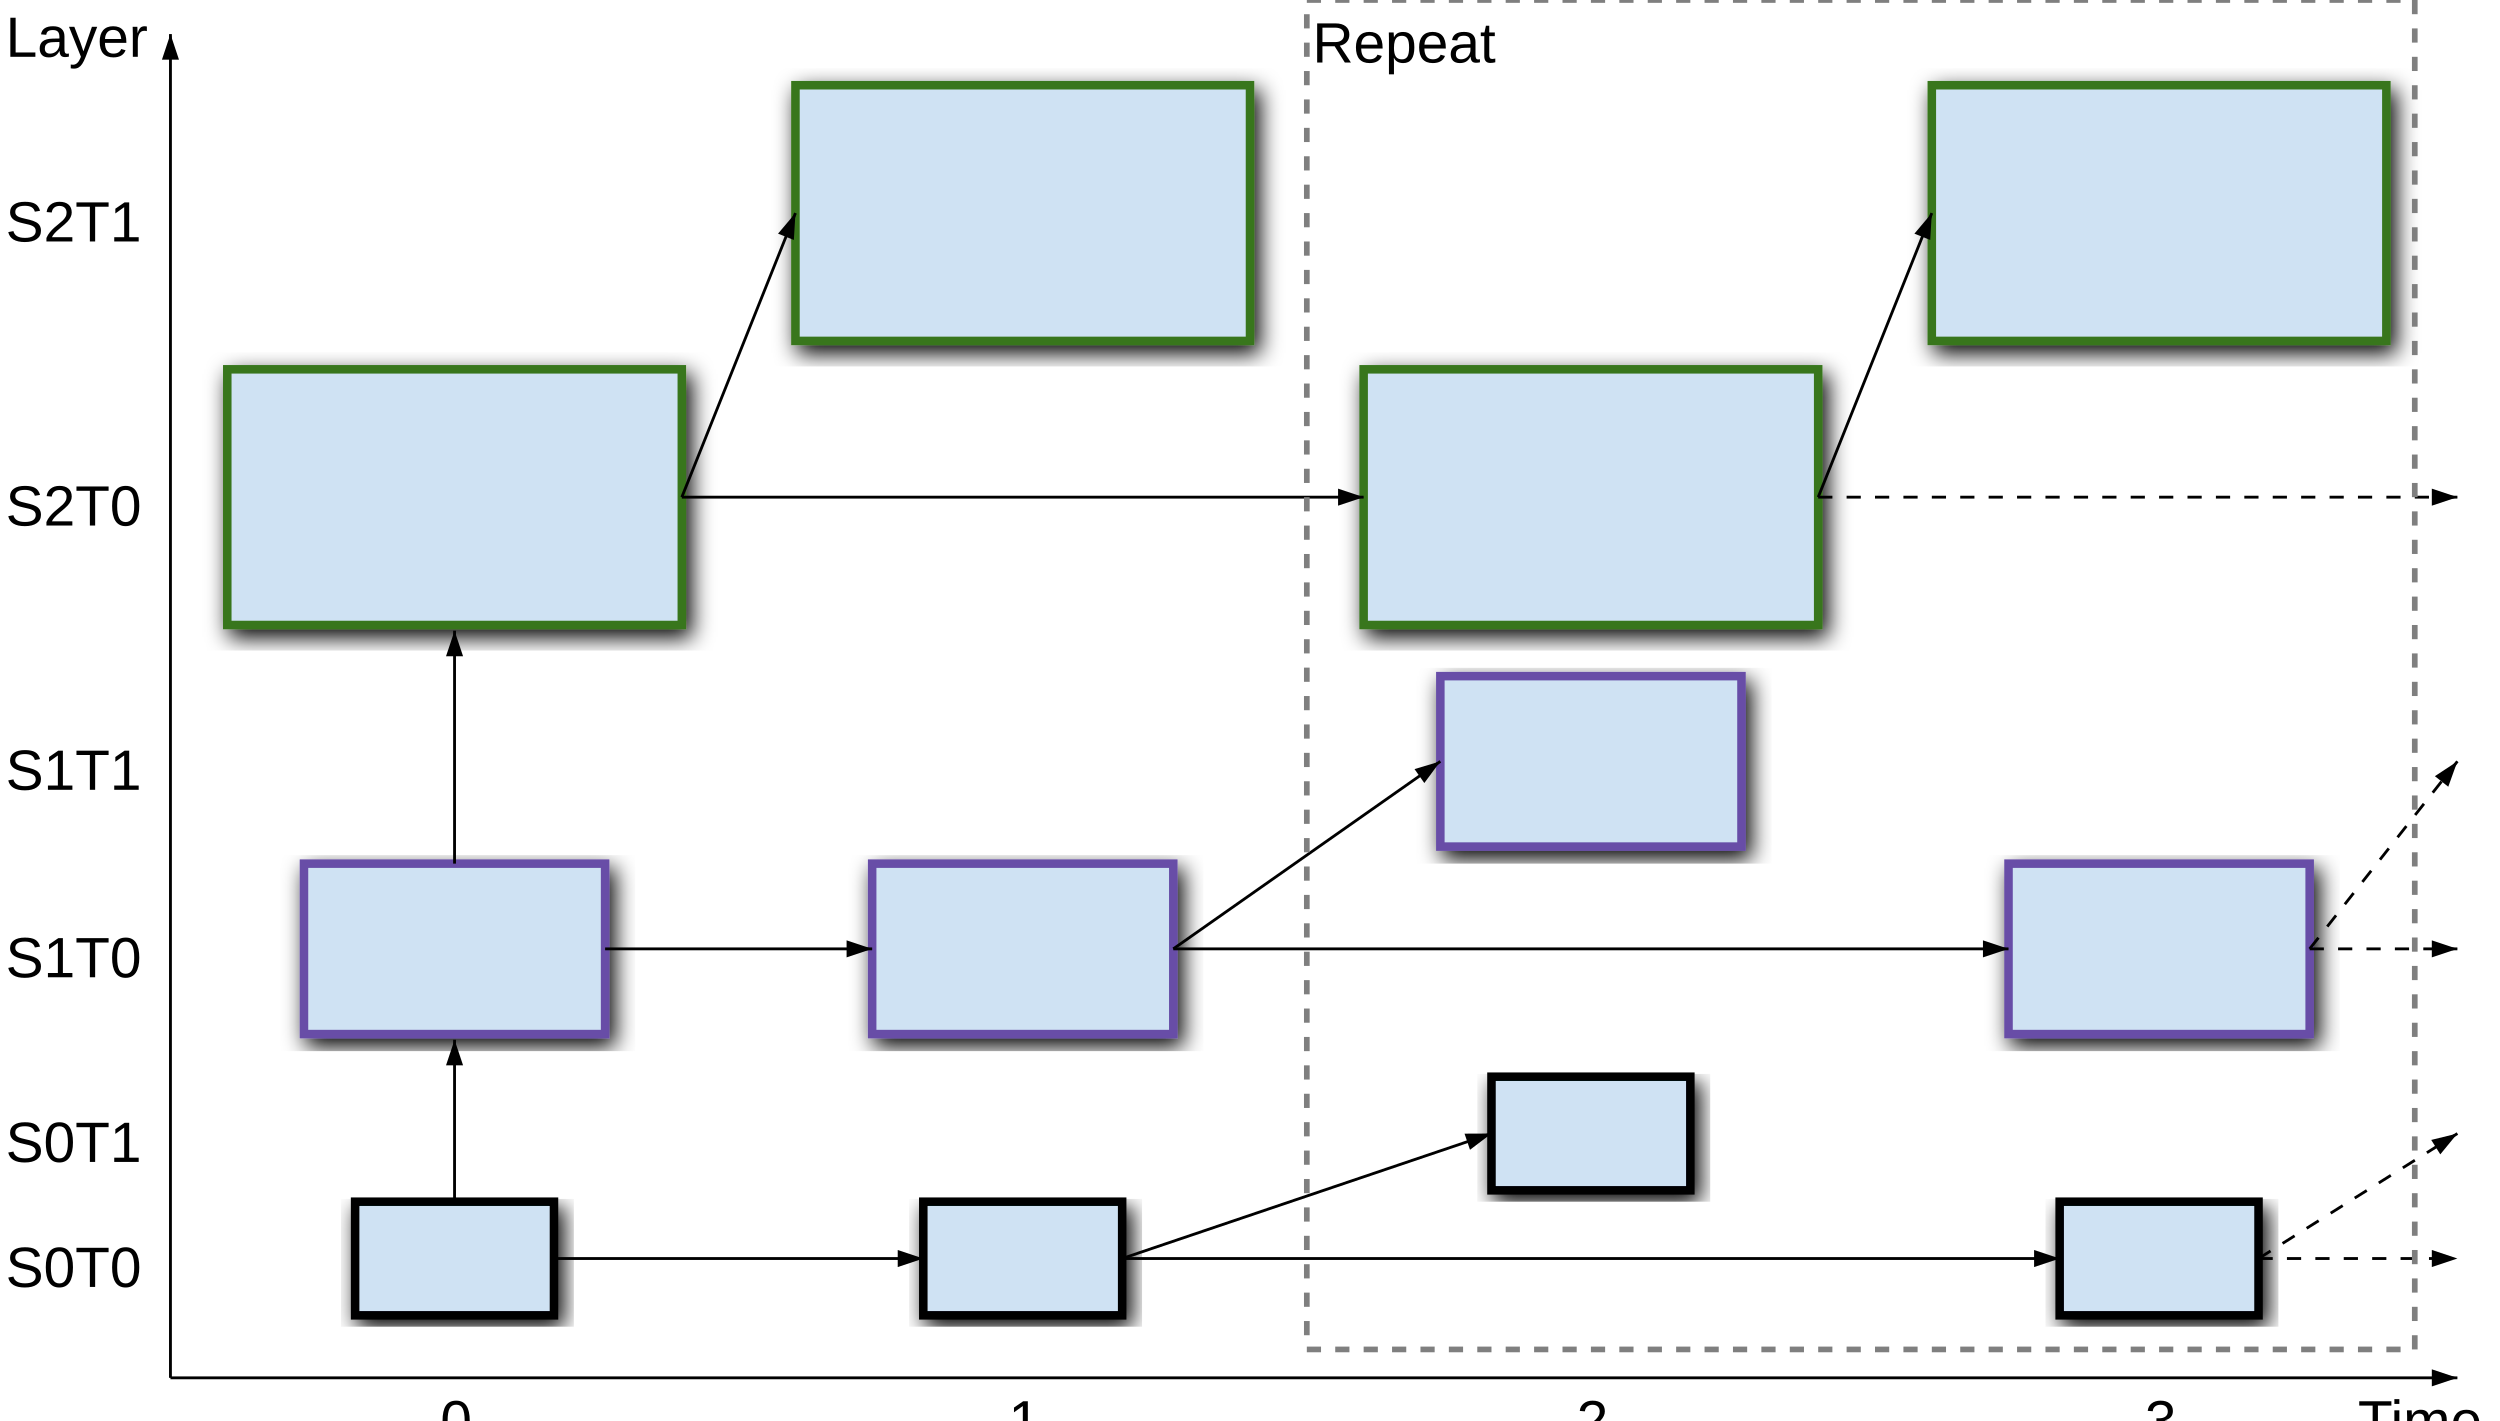
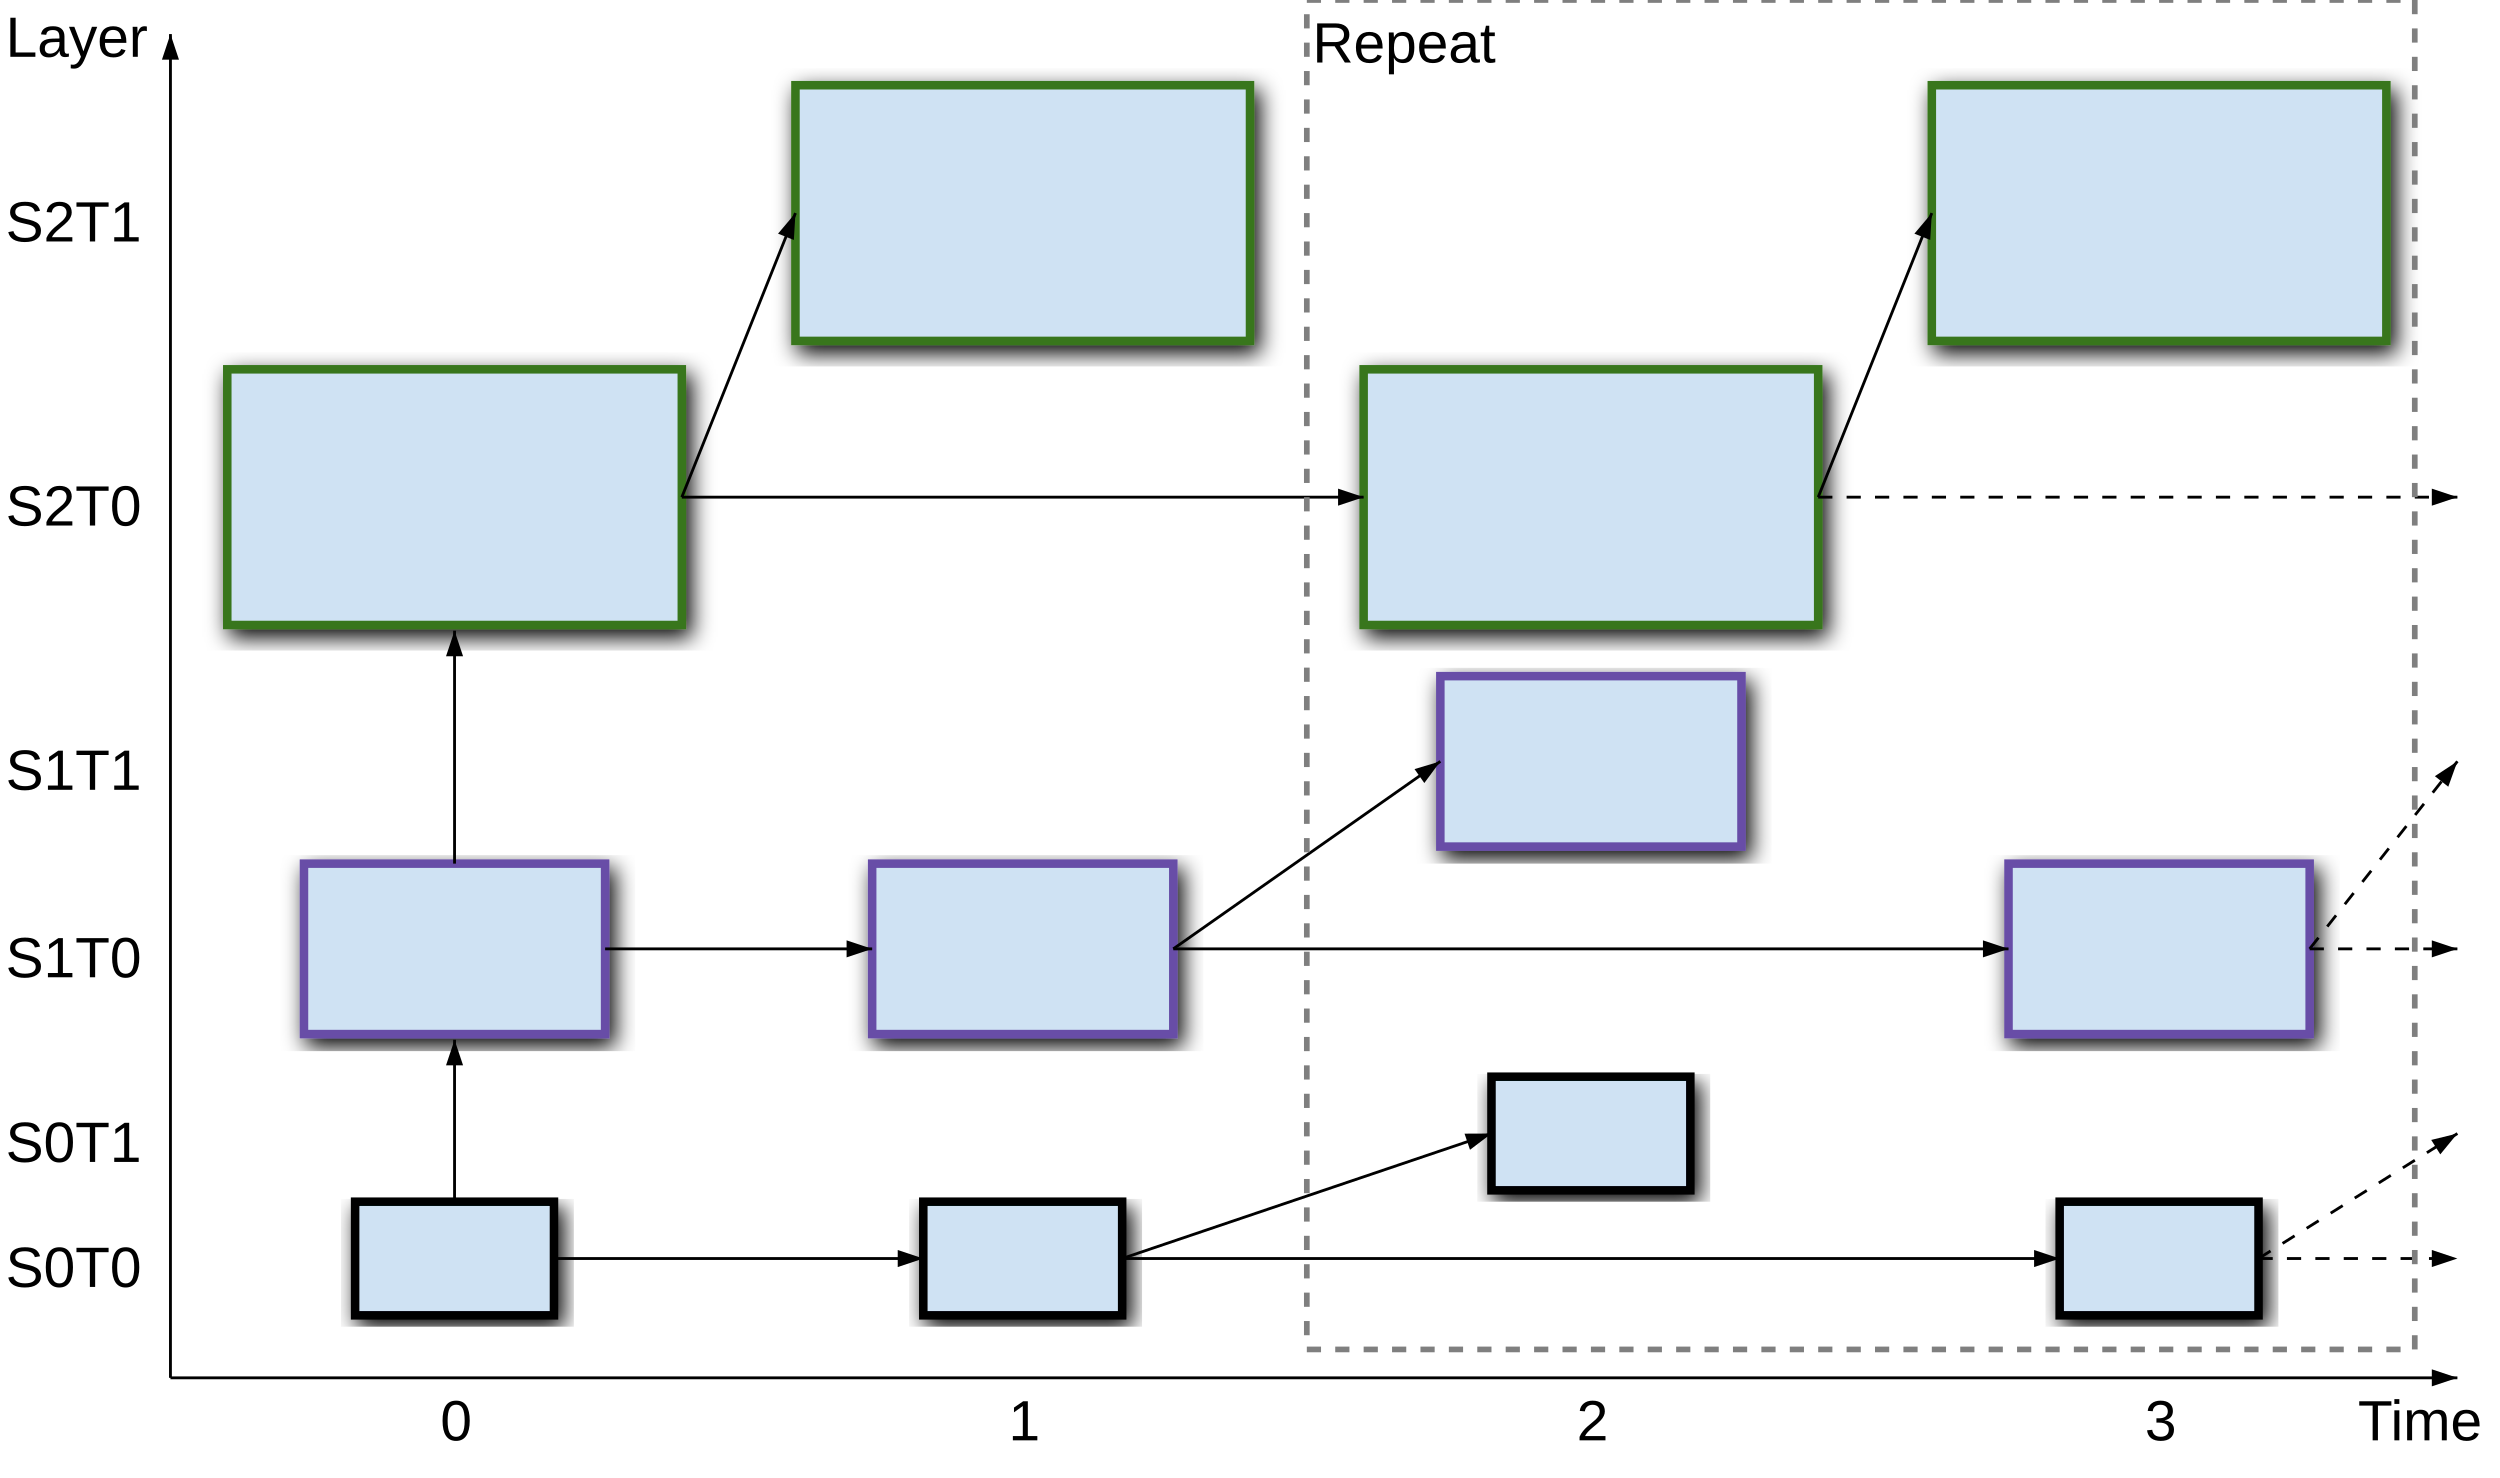
- <svg xmlns="http://www.w3.org/2000/svg" version="1.1" viewBox="0 0 880 500">
+ <svg xmlns="http://www.w3.org/2000/svg" version="1.1" viewBox="0 0 880 520">
  <defs>
    <filter id="sh">
      <feGaussianBlur in="SourceAlpha" stdDeviation="4" />
      <feOffset dx="2" dy="3" />
      <feBlend in="SourceGraphic" />
    </filter>
  </defs>
  <polygon points="865,485 856,482 856,488" />
  <line x1="60" y1="485" x2="865" y2="485" style="stroke:#000000;stroke-width:1" />
  <polygon points="60,12 57,21 63,21" />
  <line x1="60" y1="485" x2="60" y2="12" style="stroke:#000000;stroke-width:1" />
  <text x="830" y="507" font-family="Arial" font-size="20">Time<tspan x="155" y="507">0</tspan>
    <tspan x="355" y="507">1</tspan>
    <tspan x="555" y="507">2</tspan>
    <tspan x="755" y="507">3</tspan>
    <tspan x="2" y="20">Layer</tspan>
    <tspan x="2" y="453">S0T0</tspan>
    <tspan x="2" y="409">S0T1</tspan>
    <tspan x="2" y="344">S1T0</tspan>
    <tspan x="2" y="278">S1T1</tspan>
    <tspan x="2" y="185">S2T0</tspan>
    <tspan x="2" y="85">S2T1</tspan>
  </text>
  <rect x="125" y="423" width="70" height="40" style="fill:#cfe2f3;stroke-width:3;stroke:#000000" filter="url(#sh)" />
  <rect x="107" y="304" width="106" height="60" style="fill:#cfe2f3;stroke-width:3;stroke:#674ea7" filter="url(#sh)" />
  <polygon points="160,366 157,375 163,375" />
  <line x1="160" y1="423" x2="160" y2="366" style="stroke:#000000;stroke-width:1" />
  <rect x="80" y="130" width="160" height="90" style="fill:#cfe2f3;stroke-width:3;stroke:#38761d" filter="url(#sh)" />
  <polygon points="160,222 157,231 163,231" />
  <line x1="160" y1="304" x2="160" y2="222" style="stroke:#000000;stroke-width:1" />
  <rect x="325" y="423" width="70" height="40" style="fill:#cfe2f3;stroke-width:3;stroke:#000000" filter="url(#sh)" />
  <polygon points="325,443 316,440 316,446" />
  <line x1="195" y1="443" x2="325" y2="443" style="stroke:#000000;stroke-width:1" />
  <rect x="307" y="304" width="106" height="60" style="fill:#cfe2f3;stroke-width:3;stroke:#674ea7" filter="url(#sh)" />
  <polygon points="307,334 298,331 298,337" />
  <line x1="213" y1="334" x2="307" y2="334" style="stroke:#000000;stroke-width:1" />
  <rect x="280" y="30" width="160" height="90" style="fill:#cfe2f3;stroke-width:3;stroke:#38761d" filter="url(#sh)" />
  <polygon points="280,75 271,72 271,78" transform="rotate(-68.2 280 75)" />
  <line x1="240" y1="175" x2="280" y2="75" style="stroke:#000000;stroke-width:1" />
  <rect x="525" y="379" width="70" height="40" style="fill:#cfe2f3;stroke-width:3;stroke:#000000" filter="url(#sh)" />
  <polygon points="525,399 516,396 516,402" transform="rotate(-18.7 525 399)" />
  <line x1="395" y1="443" x2="525" y2="399" style="stroke:#000000;stroke-width:1" />
  <rect x="507" y="238" width="106" height="60" style="fill:#cfe2f3;stroke-width:3;stroke:#674ea7" filter="url(#sh)" />
  <polygon points="507,268 498,265 498,271" transform="rotate(-35.1 507 268)" />
  <line x1="413" y1="334" x2="507" y2="268" style="stroke:#000000;stroke-width:1" />
  <rect x="480" y="130" width="160" height="90" style="fill:#cfe2f3;stroke-width:3;stroke:#38761d" filter="url(#sh)" />
  <polygon points="480,175 471,172 471,178" />
  <line x1="240" y1="175" x2="480" y2="175" style="stroke:#000000;stroke-width:1" />
  <rect x="725" y="423" width="70" height="40" style="fill:#cfe2f3;stroke-width:3;stroke:#000000" filter="url(#sh)" />
  <polygon points="725,443 716,440 716,446" />
  <line x1="395" y1="443" x2="725" y2="443" style="stroke:#000000;stroke-width:1" />
  <rect x="707" y="304" width="106" height="60" style="fill:#cfe2f3;stroke-width:3;stroke:#674ea7" filter="url(#sh)" />
  <polygon points="707,334 698,331 698,337" />
  <line x1="413" y1="334" x2="707" y2="334" style="stroke:#000000;stroke-width:1" />
  <rect x="680" y="30" width="160" height="90" style="fill:#cfe2f3;stroke-width:3;stroke:#38761d" filter="url(#sh)" />
  <polygon points="680,75 671,72 671,78" transform="rotate(-68.2 680 75)" />
  <line x1="640" y1="175" x2="680" y2="75" style="stroke:#000000;stroke-width:1" />
  <polygon points="865,399 856,396 856,402" transform="rotate(-32.2 865 399)" />
  <line x1="795" y1="443" x2="865" y2="399" style="stroke:#000000;stroke-width:1;stroke-dasharray:5,5" />
  <polygon points="865,268 856,265 856,271" transform="rotate(-51.8 865 268)" />
  <line x1="813" y1="334" x2="865" y2="268" style="stroke:#000000;stroke-width:1;stroke-dasharray:5,5" />
  <polygon points="865,175 856,172 856,178" />
  <line x1="640" y1="175" x2="865" y2="175" style="stroke:#000000;stroke-width:1;stroke-dasharray:5,5" />
  <polygon points="865,443 856,440 856,446" />
  <line x1="795" y1="443" x2="865" y2="443" style="stroke:#000000;stroke-width:1;stroke-dasharray:5,5" />
  <polygon points="865,334 856,331 856,337" />
  <line x1="813" y1="334" x2="865" y2="334" style="stroke:#000000;stroke-width:1;stroke-dasharray:5,5" />
  <rect x="460" y="0" width="390" height="475" style="fill:none;stroke-width:2;stroke:#7f7f7f;stroke-dasharray:5,5" />
  <text x="462" y="22" font-family="Arial" font-size="20">Repeat</text>
</svg>
